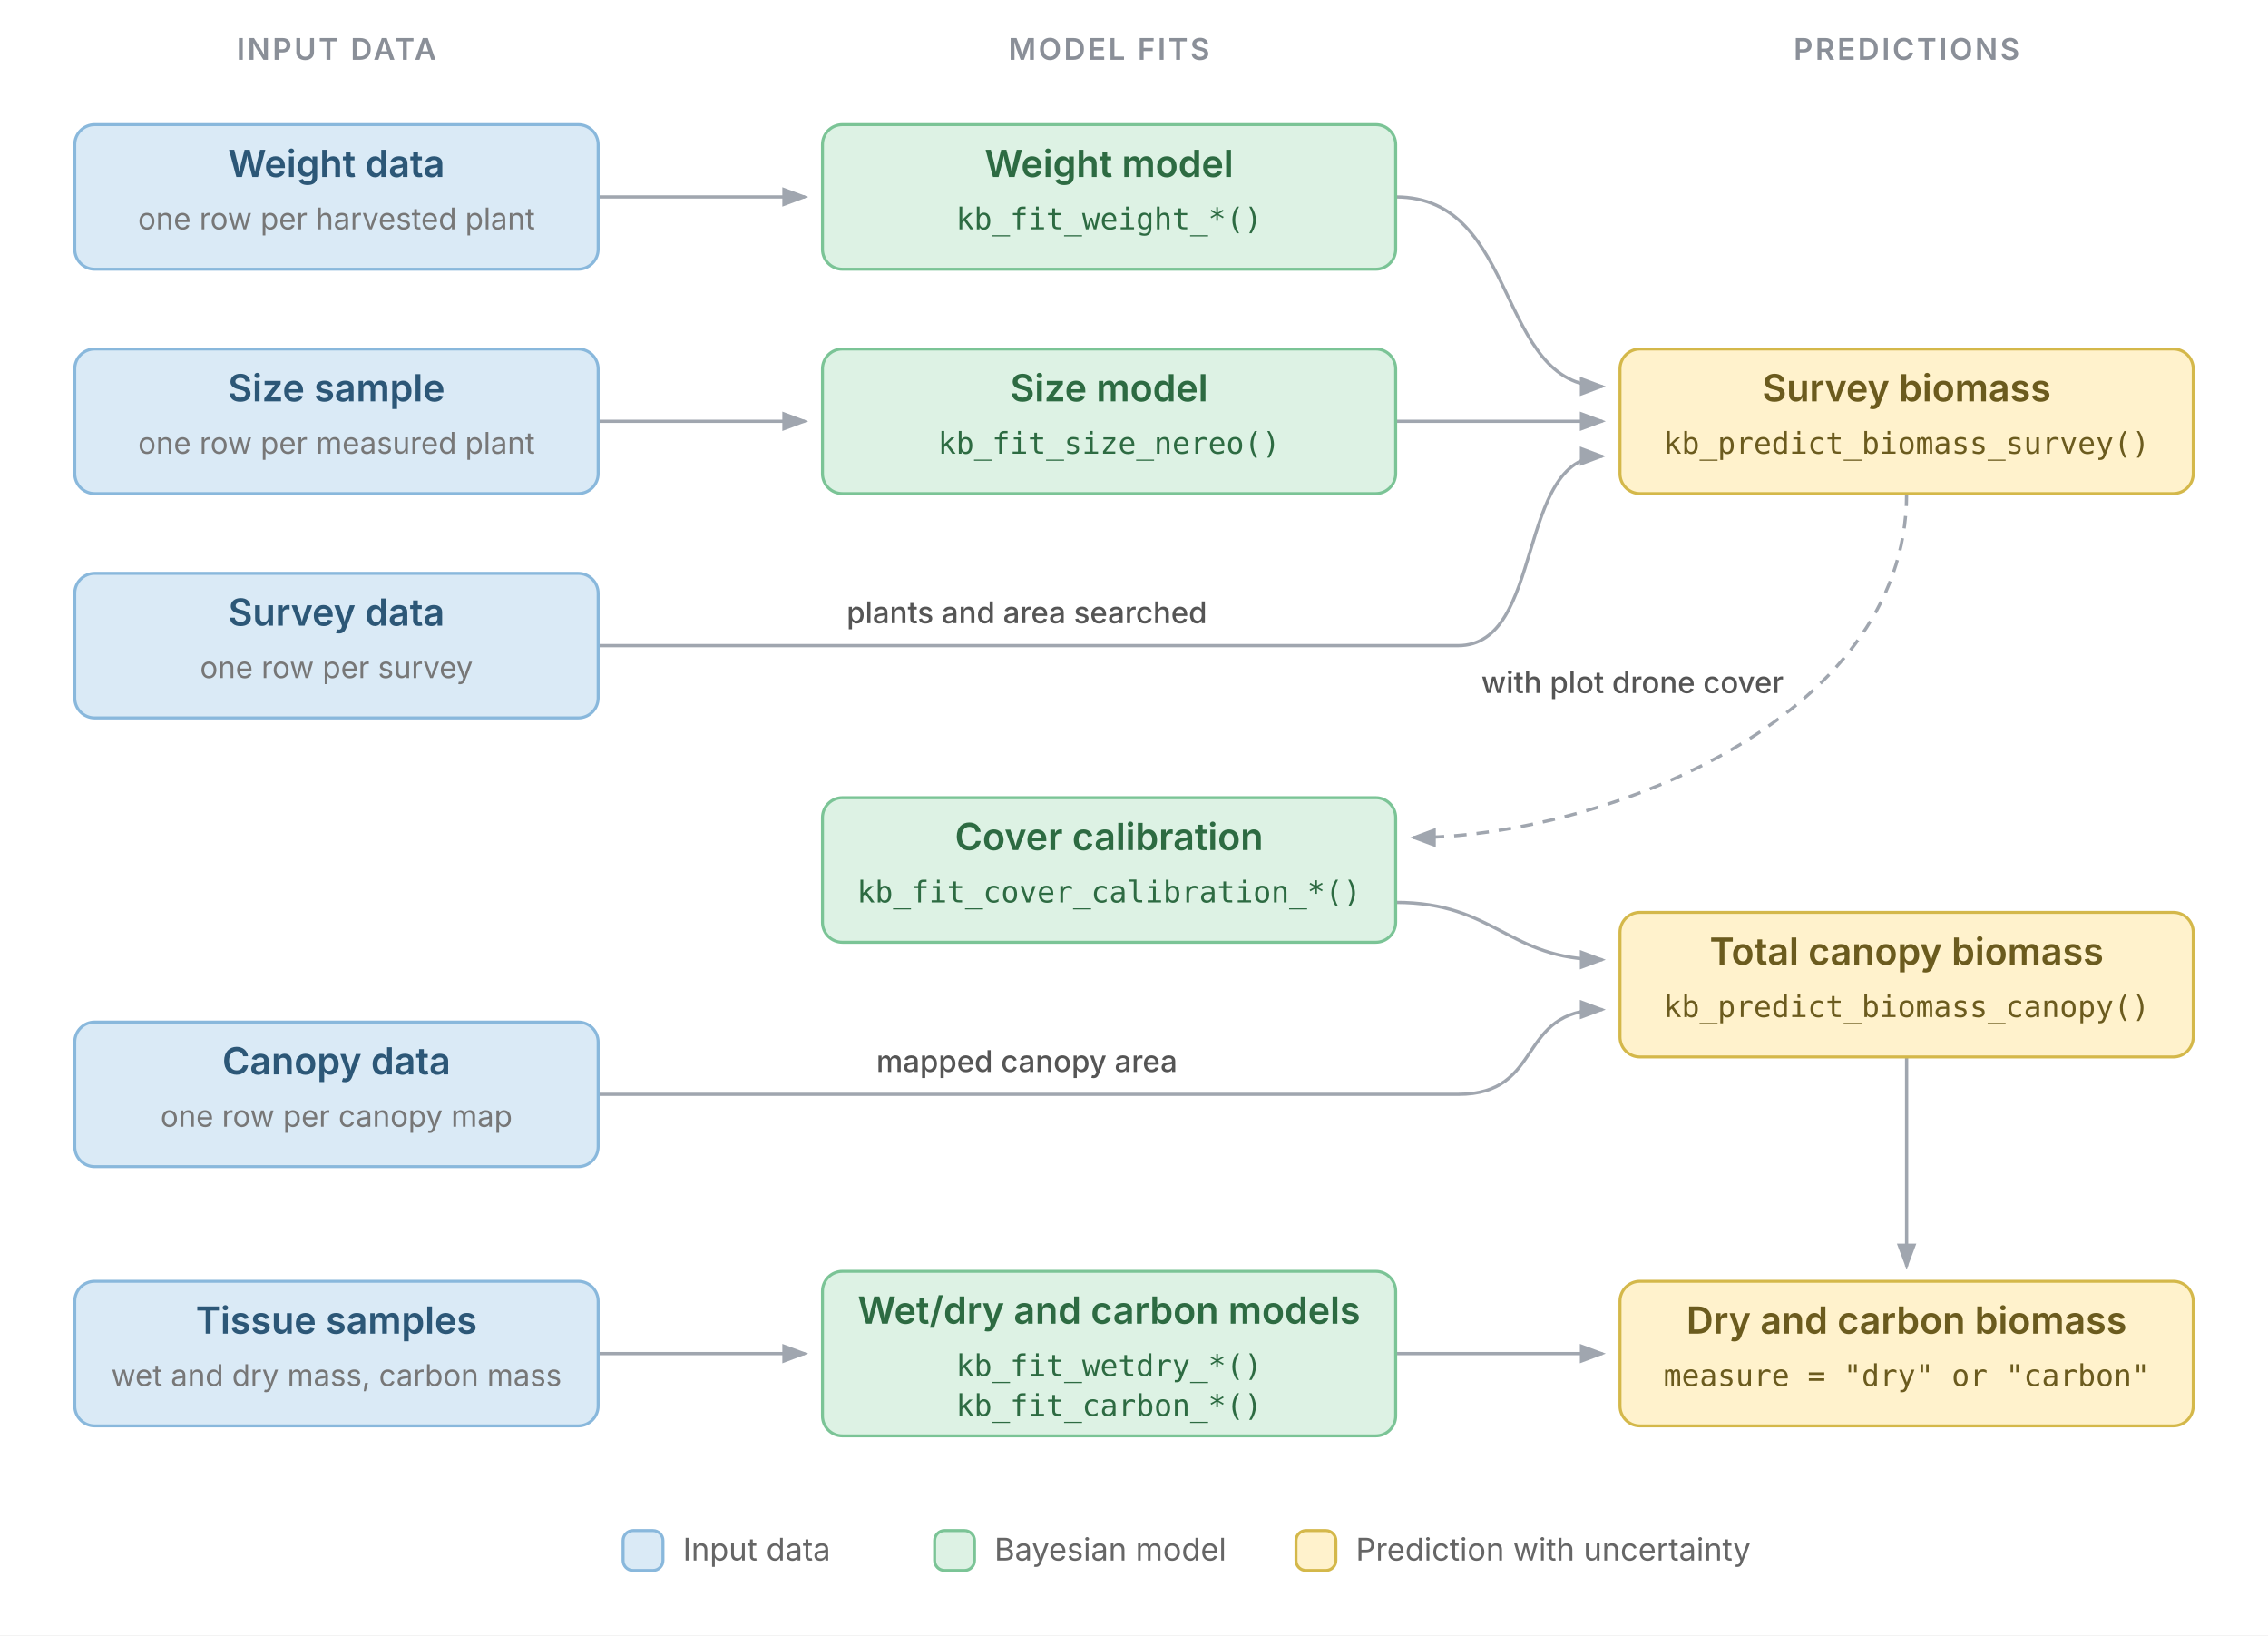
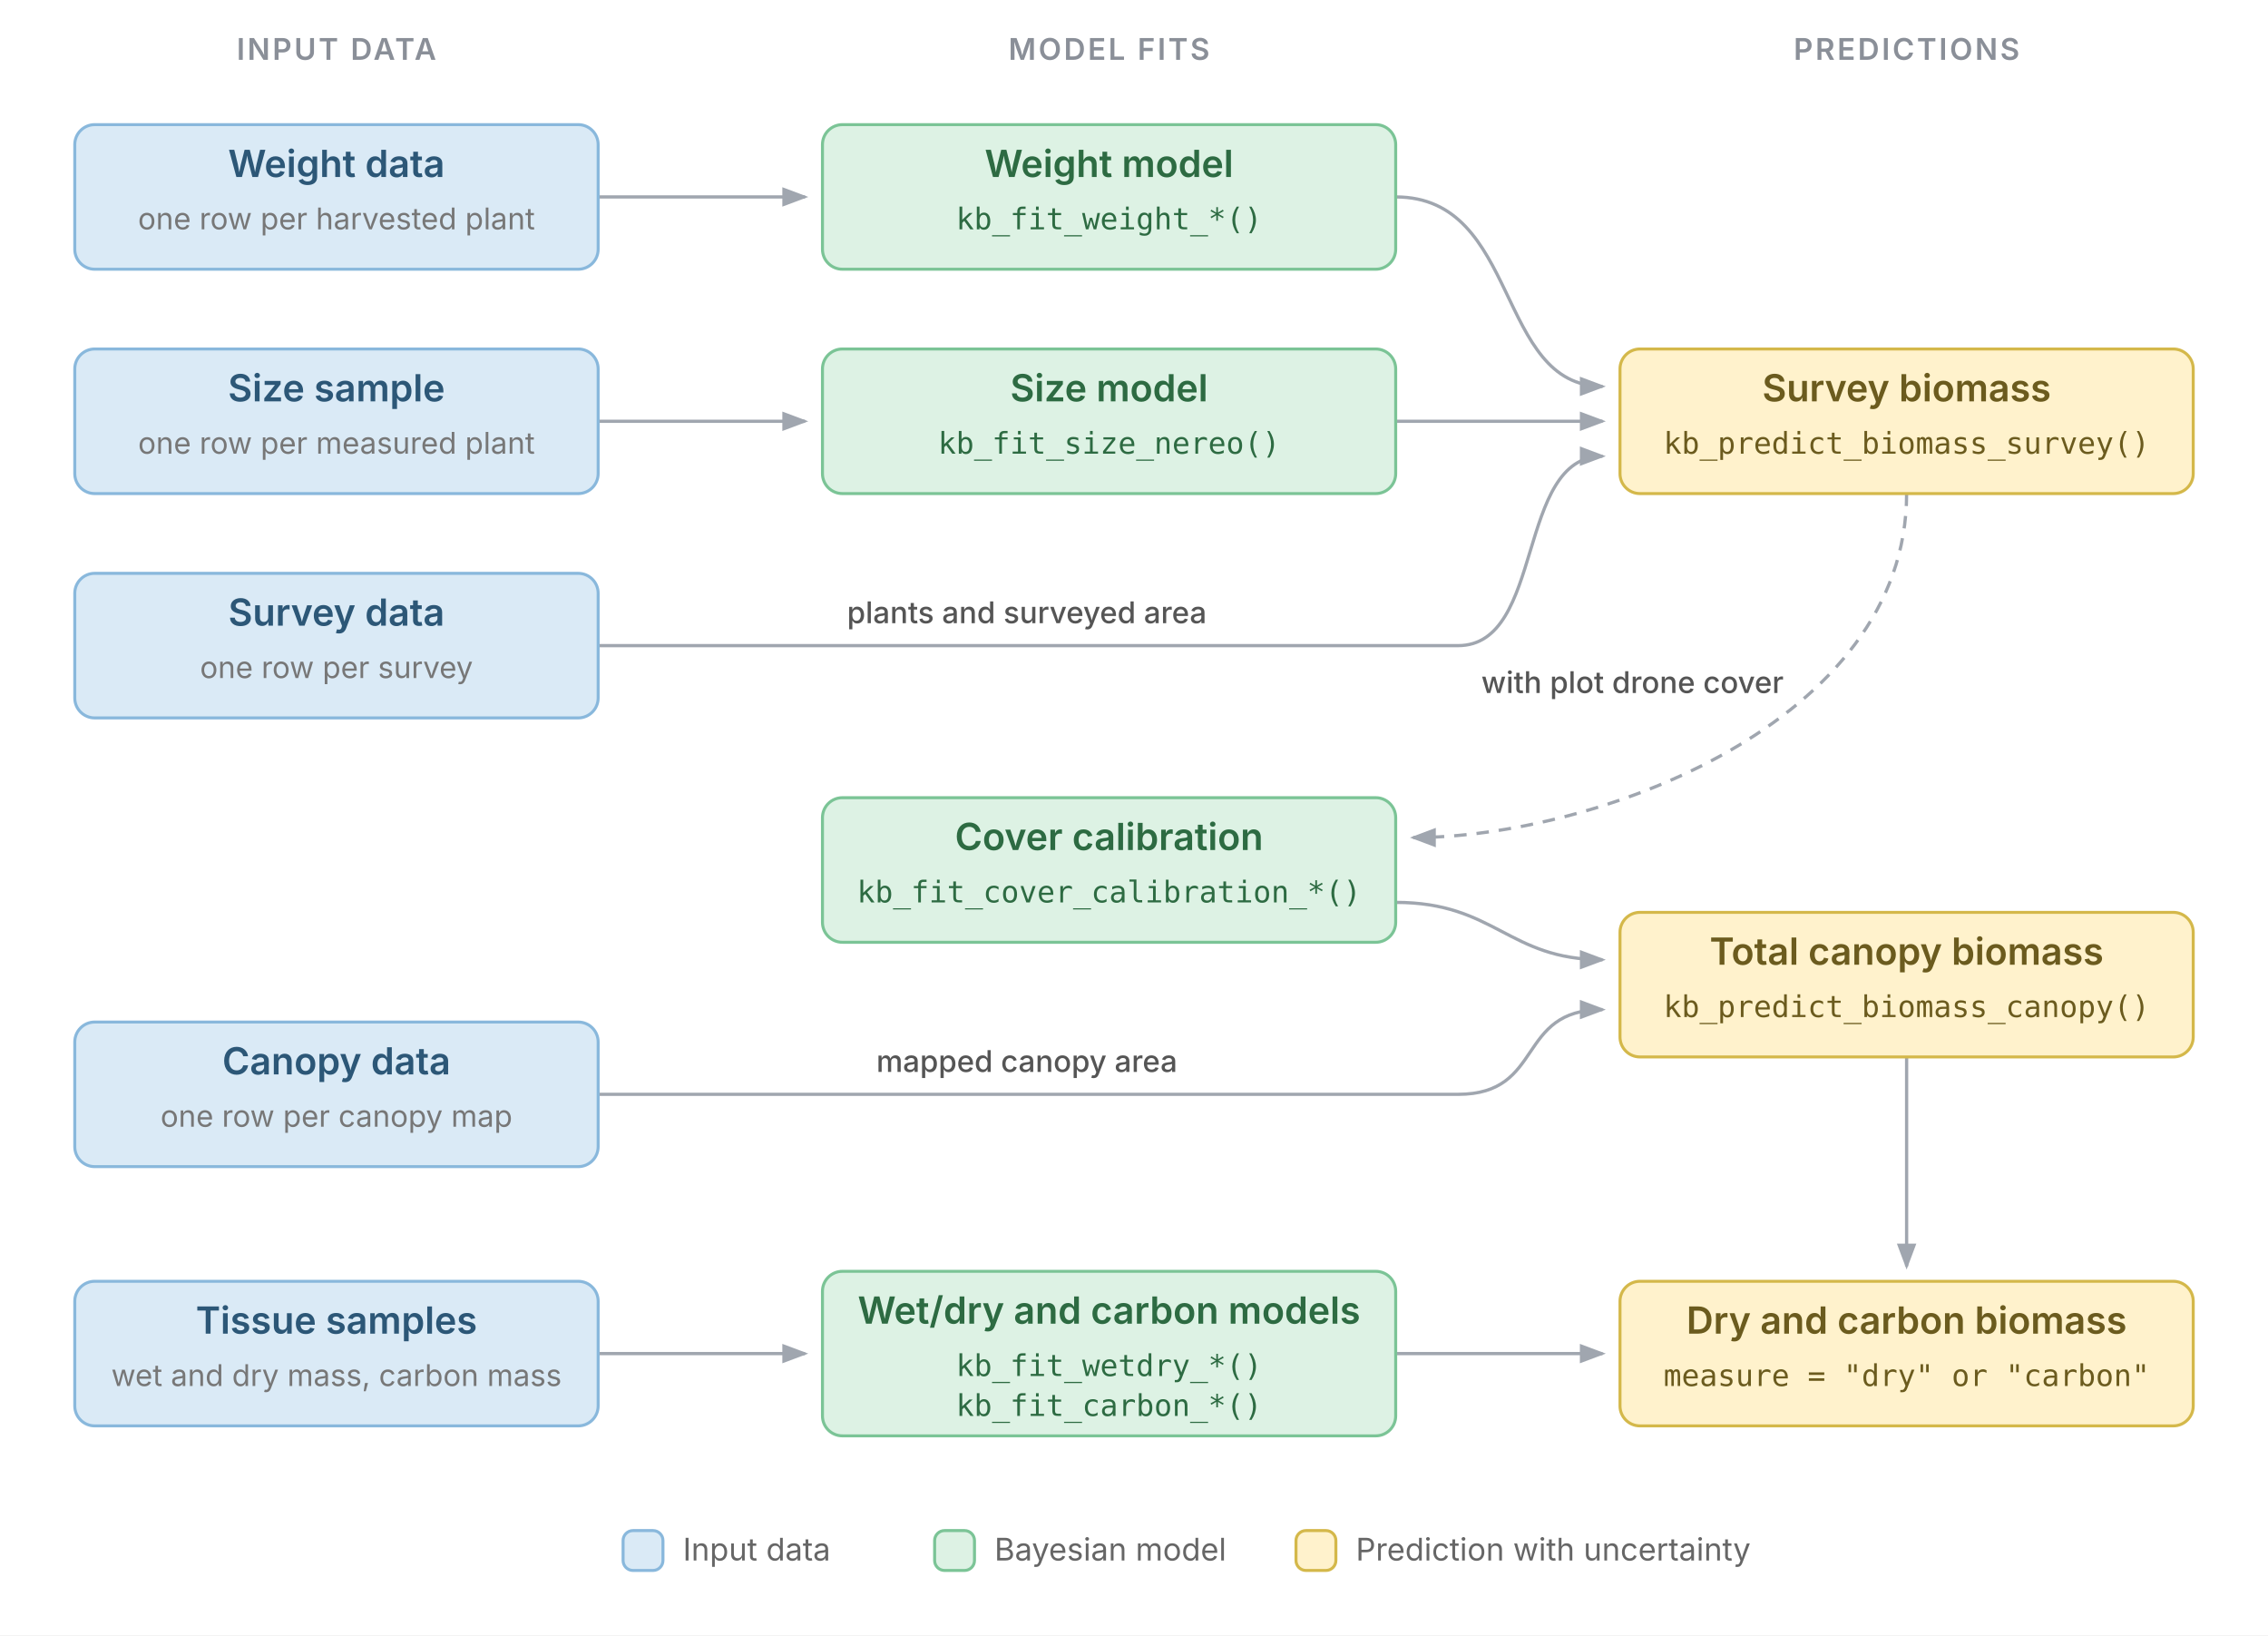
<svg xmlns="http://www.w3.org/2000/svg" viewBox="0 0 910 656" width="910" height="656" role="img" aria-labelledby="title desc">
  <style>
    .bg { fill: #ffffff; }
    .box { stroke-width: 1.2; }
    .data { fill: #DAEAF6; stroke: #89B8DC; }
    .model { fill: #DDF2E4; stroke: #7BC496; }
    .output { fill: #FFF2CC; stroke: #D4B84A; }
    .title { font-family: "Inter", "Segoe UI", "Helvetica Neue", Arial, sans-serif; font-size: 15px; font-weight: 600; text-anchor: middle; }
    .sub { font-family: "Inter", "Segoe UI", "Helvetica Neue", Arial, sans-serif; font-size: 12px; fill: #777; text-anchor: middle; }
    .fn { font-family: "SFMono-Regular", Menlo, Consolas, monospace; font-size: 12px; text-anchor: middle; }
    .data-text { fill: #2C5777; }
    .model-text { fill: #2D6B42; }
    .output-text { fill: #6B5B1E; }
    .edge { fill: none; stroke: #A0A6AF; stroke-width: 1.3; marker-end: url(#arrow); }
    .dashed { stroke-dasharray: 5 4; }
    .label { font-family: "Inter", "Segoe UI", "Helvetica Neue", Arial, sans-serif; font-size: 12px; font-weight: 500; fill: #555; text-anchor: middle; }
    .heading { font-family: "Inter", "Segoe UI", "Helvetica Neue", Arial, sans-serif; font-size: 12px; font-weight: 600; letter-spacing: 0.08em; fill: #8A8F98; text-anchor: middle; }
    .legend { font-family: "Inter", "Segoe UI", "Helvetica Neue", Arial, sans-serif; font-size: 12.5px; fill: #666; }
  </style>
  <defs>
    <marker id="arrow" markerWidth="8" markerHeight="6" refX="7" refY="3" orient="auto">
      <path d="M 0 0 L 8 3 L 0 6 Z" fill="#A0A6AF" />
    </marker>
  </defs>
  <rect class="bg" width="910" height="656" />
  <text class="heading" x="135" y="24">INPUT DATA</text>
  <text class="heading" x="445" y="24">MODEL FITS</text>
  <text class="heading" x="765" y="24">PREDICTIONS</text>
  <path class="edge" d="M 240 79 L 323 79" />
  <path class="edge" d="M 240 169 L 323 169" />
  <path class="edge" d="M 560 79 C 610 79 600 155 643 155" />
  <path class="edge" d="M 560 169 L 643 169" />
  <path class="edge" d="M 240 259 L 585 259 C 620 259 608 183 643 183" />
-   <text class="label" x="412" y="250">plants and area searched</text>
+   <text class="label" x="412" y="250">plants and surveyed area</text>
  <path class="edge dashed" d="M 765 198 C 765 290 640 336 567 336" />
  <text class="label" x="655" y="278" text-anchor="end">with plot drone cover</text>
  <path class="edge" d="M 560 362 C 600 362 605 385 643 385" />
  <path class="edge" d="M 240 439 L 585 439 C 620 439 608 405 643 405" />
  <text class="label" x="412" y="430">mapped canopy area</text>
  <path class="edge" d="M 765 424 L 765 508" />
  <path class="edge" d="M 240 543 L 323 543" />
  <path class="edge" d="M 560 543 L 643 543" />
  <rect rx="8" ry="8" class="box data" x="30" y="50" width="210" height="58" />
  <text class="title data-text" x="135" y="71">Weight data</text>
  <text class="sub" x="135" y="92">one row per harvested plant</text>
  <rect rx="8" ry="8" class="box data" x="30" y="140" width="210" height="58" />
  <text class="title data-text" x="135" y="161">Size sample</text>
  <text class="sub" x="135" y="182">one row per measured plant</text>
  <rect rx="8" ry="8" class="box data" x="30" y="230" width="210" height="58" />
  <text class="title data-text" x="135" y="251">Survey data</text>
  <text class="sub" x="135" y="272">one row per survey</text>
  <rect rx="8" ry="8" class="box data" x="30" y="410" width="210" height="58" />
  <text class="title data-text" x="135" y="431">Canopy data</text>
  <text class="sub" x="135" y="452">one row per canopy map</text>
  <rect rx="8" ry="8" class="box data" x="30" y="514" width="210" height="58" />
  <text class="title data-text" x="135" y="535">Tissue samples</text>
  <text class="sub" x="135" y="556">wet and dry mass, carbon mass</text>
  <rect rx="8" ry="8" class="box model" x="330" y="50" width="230" height="58" />
  <text class="title model-text" x="445" y="71">Weight model</text>
  <text class="fn model-text" x="445" y="92">kb_fit_weight_*()</text>
  <rect rx="8" ry="8" class="box model" x="330" y="140" width="230" height="58" />
  <text class="title model-text" x="445" y="161">Size model</text>
  <text class="fn model-text" x="445" y="182">kb_fit_size_nereo()</text>
  <rect rx="8" ry="8" class="box model" x="330" y="320" width="230" height="58" />
  <text class="title model-text" x="445" y="341">Cover calibration</text>
  <text class="fn model-text" x="445" y="362">kb_fit_cover_calibration_*()</text>
  <rect rx="8" ry="8" class="box model" x="330" y="510" width="230" height="66" />
  <text class="title model-text" x="445" y="531">Wet/dry and carbon models</text>
  <text class="fn model-text" x="445" y="552">kb_fit_wetdry_*()</text>
  <text class="fn model-text" x="445" y="568">kb_fit_carbon_*()</text>
  <rect rx="8" ry="8" class="box output" x="650" y="140" width="230" height="58" />
  <text class="title output-text" x="765" y="161">Survey biomass</text>
  <text class="fn output-text" x="765" y="182">kb_predict_biomass_survey()</text>
  <rect rx="8" ry="8" class="box output" x="650" y="366" width="230" height="58" />
  <text class="title output-text" x="765" y="387">Total canopy biomass</text>
  <text class="fn output-text" x="765" y="408">kb_predict_biomass_canopy()</text>
  <rect rx="8" ry="8" class="box output" x="650" y="514" width="230" height="58" />
  <text class="title output-text" x="765" y="535">Dry and carbon biomass</text>
  <text class="fn output-text" x="765" y="556">measure = "dry" or "carbon"</text>
  <rect rx="4" ry="4" class="box data" x="250" y="614" width="16" height="16" />
  <text class="legend" x="274" y="626">Input data</text>
  <rect rx="4" ry="4" class="box model" x="375" y="614" width="16" height="16" />
  <text class="legend" x="399" y="626">Bayesian model</text>
  <rect rx="4" ry="4" class="box output" x="520" y="614" width="16" height="16" />
  <text class="legend" x="544" y="626">Prediction with uncertainty</text>
</svg>
